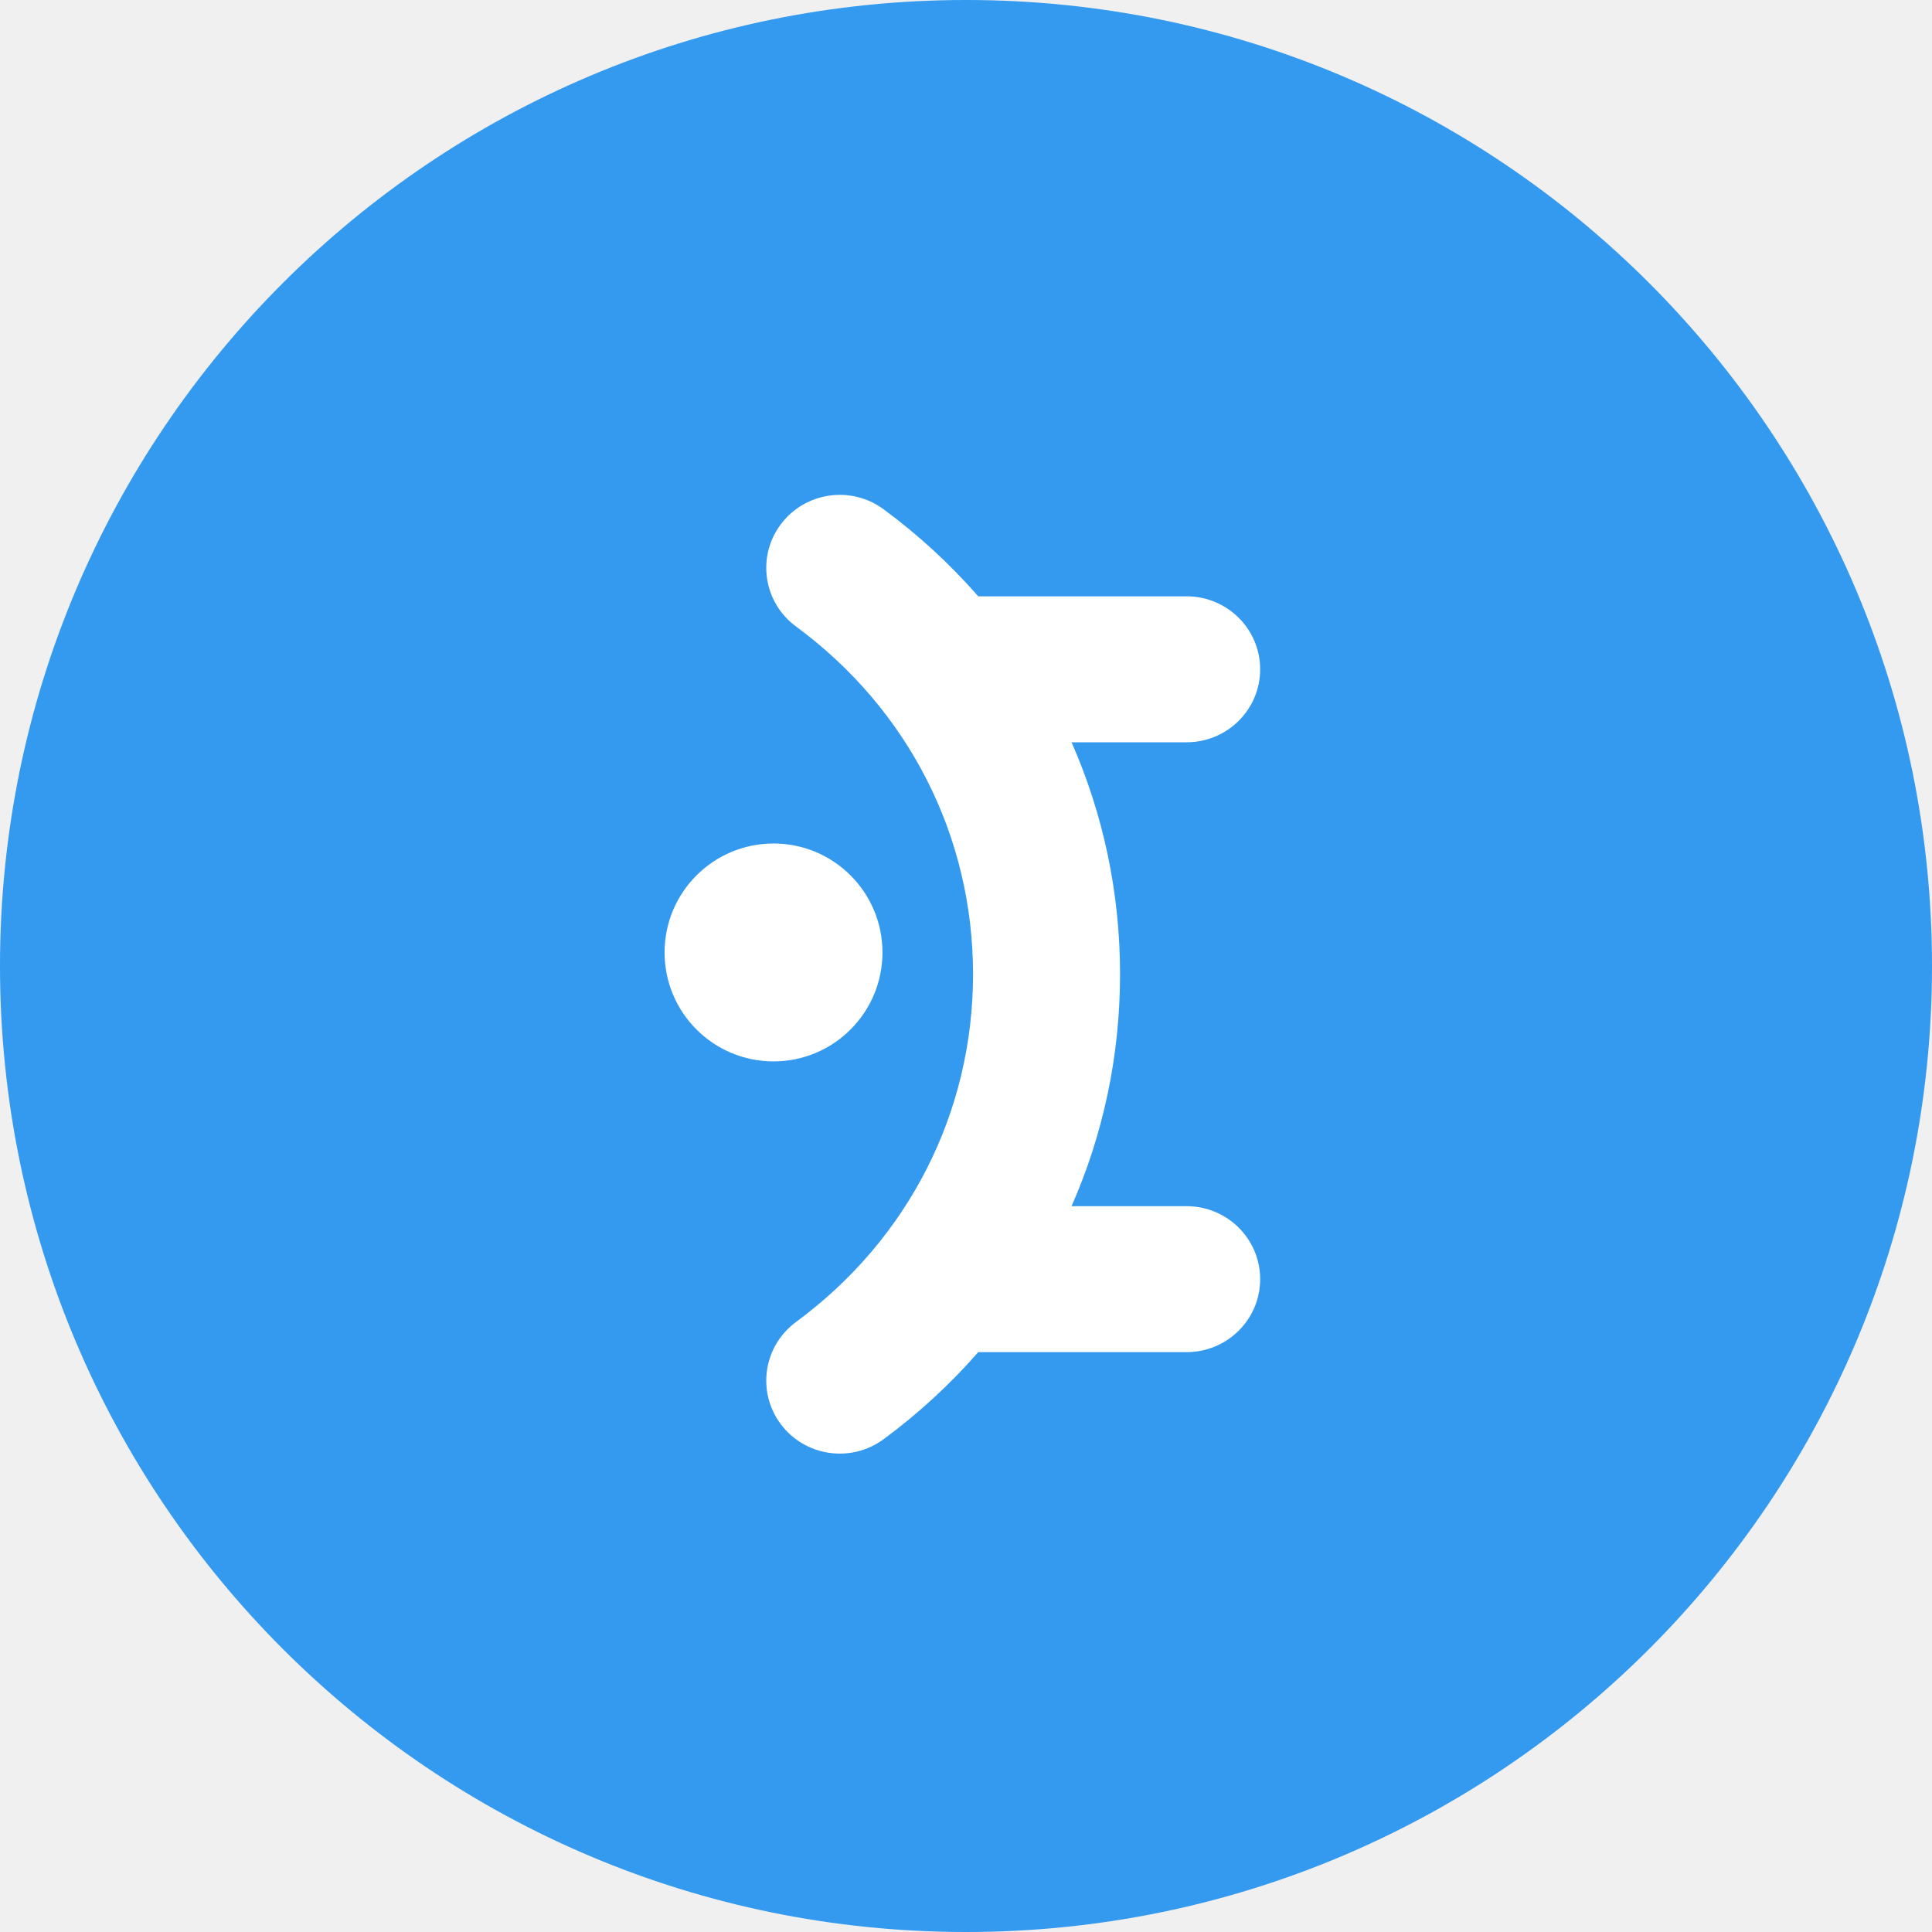
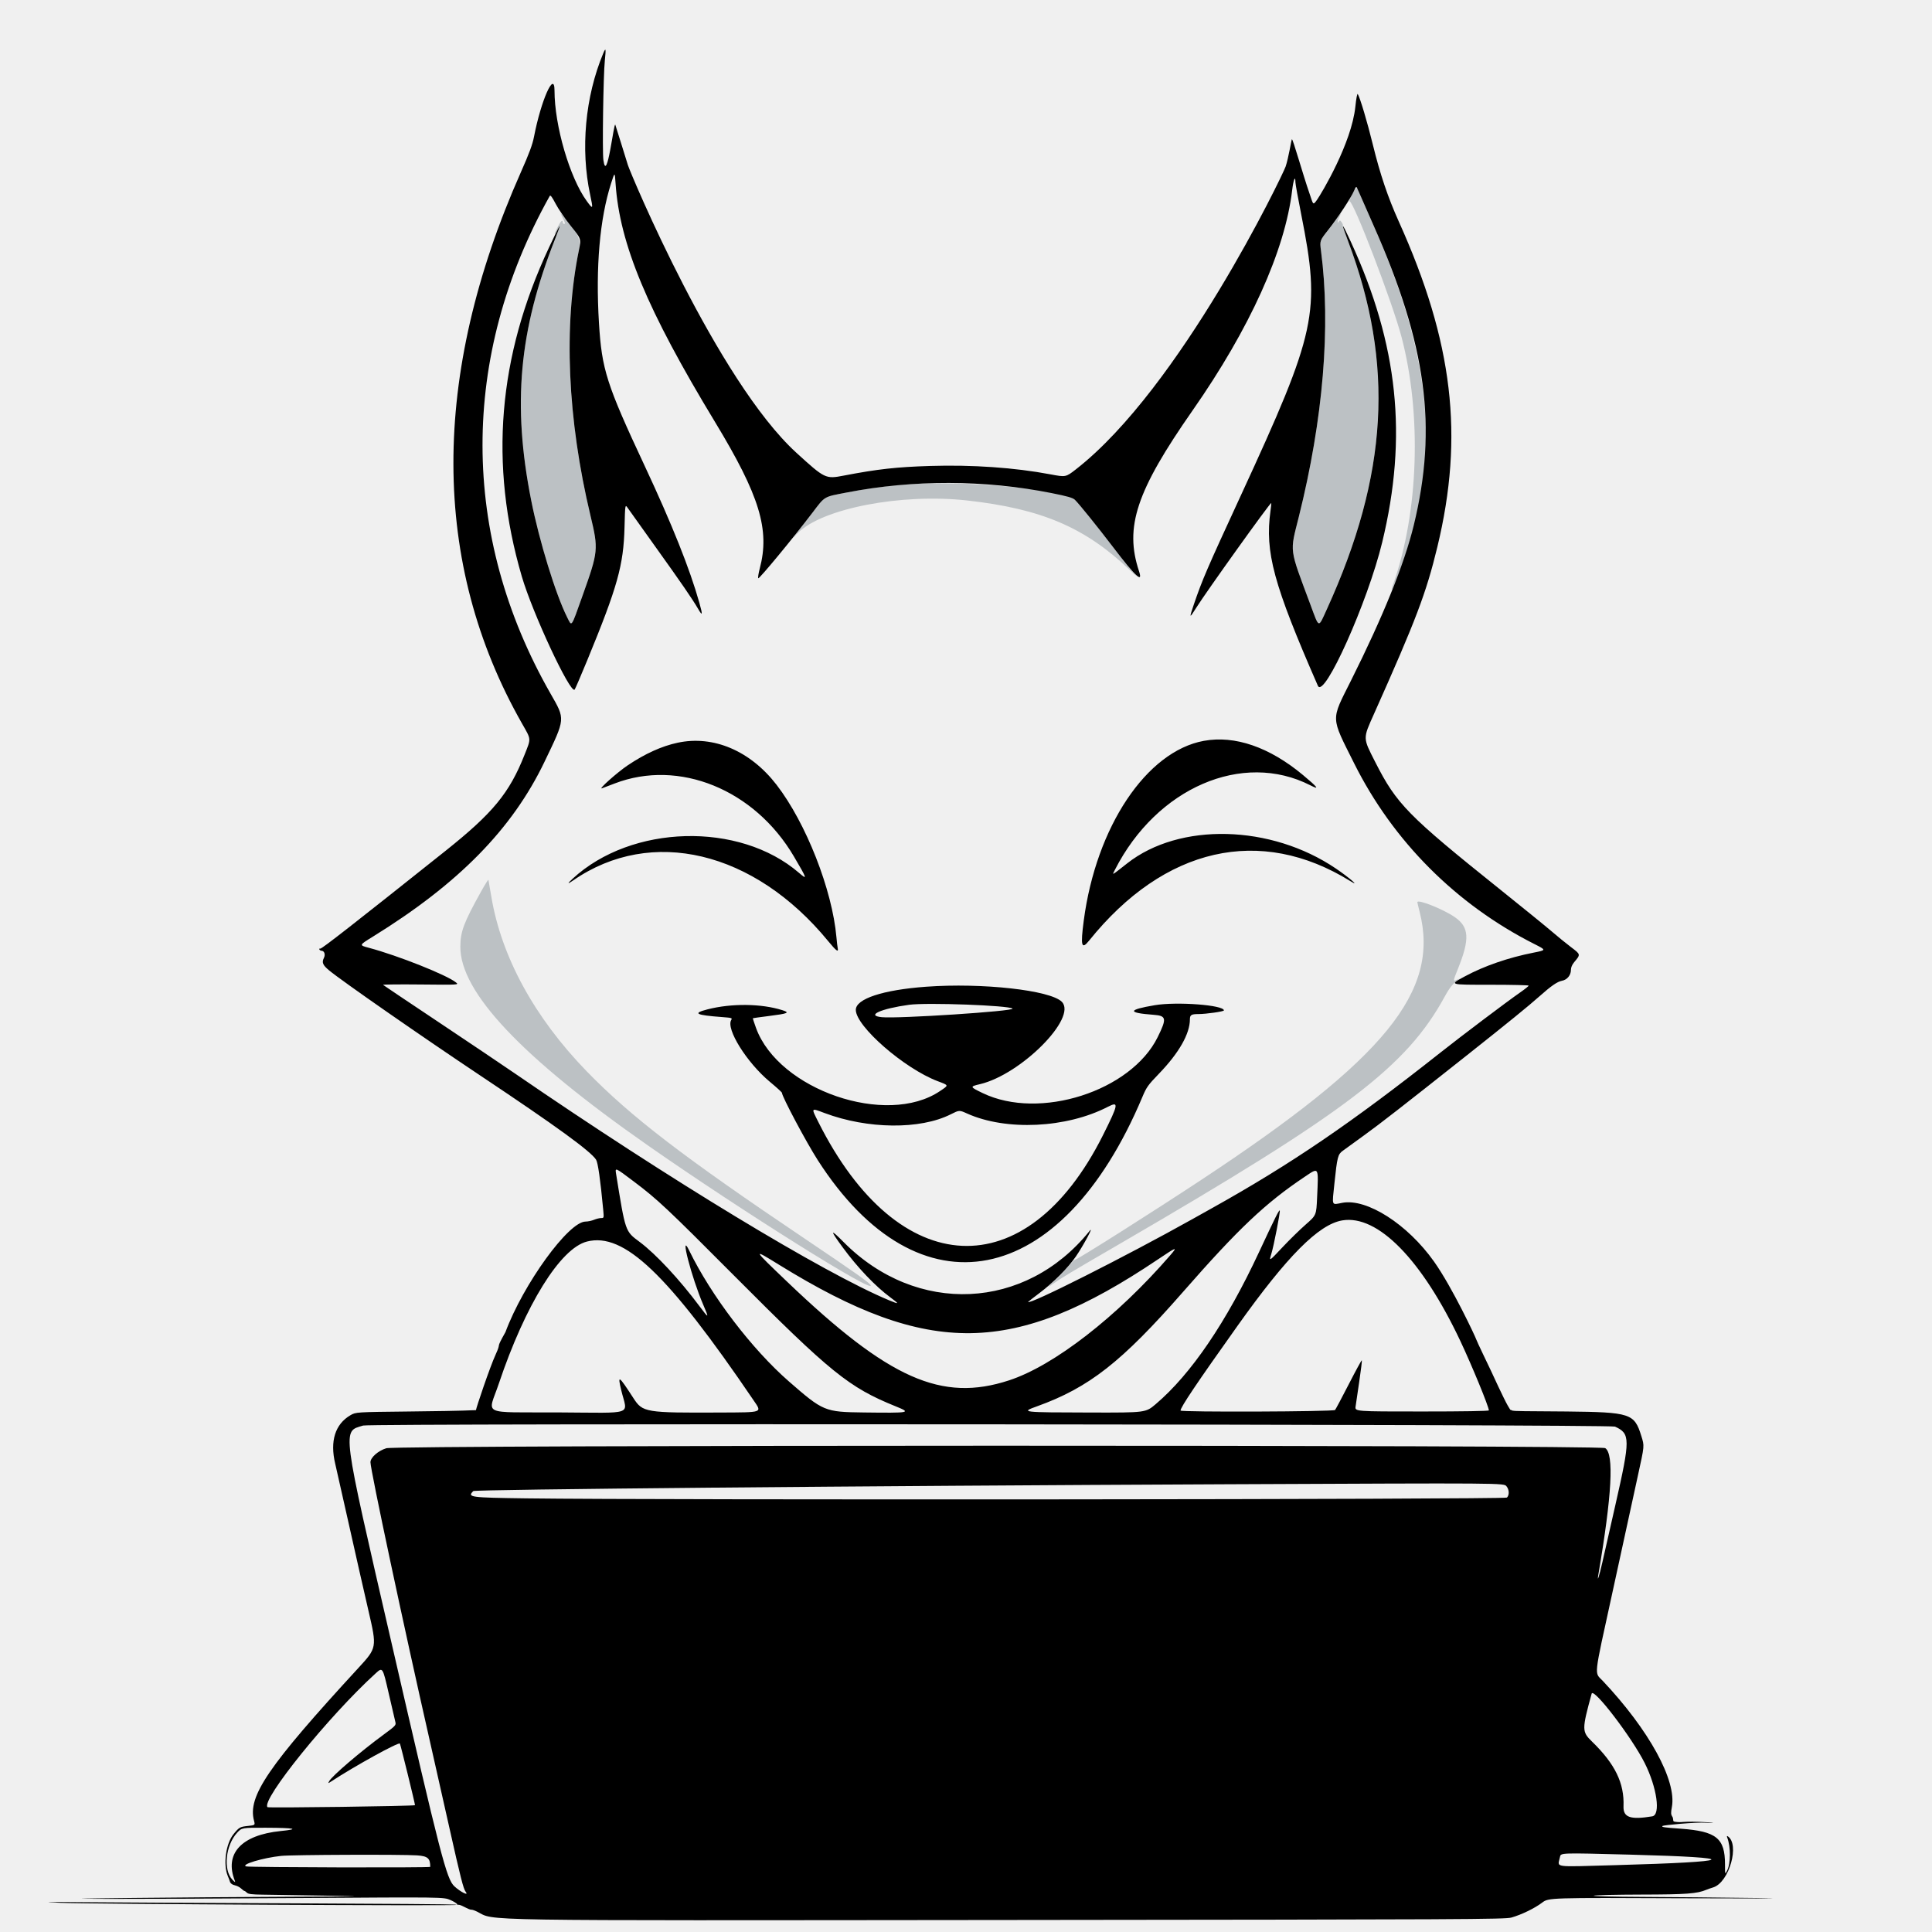
- <svg xmlns="http://www.w3.org/2000/svg" viewBox="0 0 500 500">
-   <g fill="none" fill-rule="evenodd">
-     <rect width="500" height="500" fill="#339AF0" rx="250" />
-     <g fill="#FFF">
-       <path fill-rule="nonzero" d="M202.055 135.706c-6.26 8.373-4.494 20.208 3.944 26.42 29.122 21.45 45.824 54.253 45.824 90.005 0 35.752-16.702 68.559-45.824 90.005-8.436 6.215-10.206 18.043-3.944 26.42 6.26 8.378 18.173 10.13 26.611 3.916a153.835 153.835 0 0024.509-22.54h53.93c10.506 0 19.023-8.455 19.023-18.885 0-10.43-8.517-18.886-19.023-18.886h-29.79c8.196-18.594 12.553-38.923 12.553-60.03s-4.357-41.436-12.552-60.03h29.79c10.505 0 19.022-8.455 19.022-18.885 0-10.43-8.517-18.886-19.023-18.886h-53.93a153.835 153.835 0 00-24.509-22.54c-8.438-6.215-20.351-4.46-26.61 3.916z" />
-       <path d="M171.992 246.492c0-15.572 12.624-28.195 28.196-28.195 15.572 0 28.195 12.623 28.195 28.195 0 15.572-12.623 28.196-28.195 28.196-15.572 0-28.196-12.624-28.196-28.196z" />
-     </g>
+ <svg xmlns="http://www.w3.org/2000/svg" width="1648" height="1648" version="1.1">
+   <rect id="backgroundrect" width="100%" height="100%" x="0" y="0" fill="none" stroke="none" />
+   <g class="currentLayer" style="">
+     <path d="M 1153.344 165.606 C 1151.608 169.088, 1150.619 171.839, 1151.146 171.719 C 1154.399 170.976, 1187.810 258.153, 1195.519 287.500 C 1212.849 353.465, 1210.078 436.939, 1188.535 497.906 C 1185.023 507.847, 1188.159 502.224, 1192.767 490.319 C 1229.996 394.131, 1223.405 307.949, 1169.627 187.748 C 1163.782 174.684, 1159 163.633, 1159 163.189 C 1159 158.571, 1156.269 159.738, 1153.344 165.606 M 479.877 185.710 C 482.286 190.488, 482.395 191, 481 191 C 480.450 191, 480 190.298, 480 189.441 C 480 186.904, 478.134 188.802, 475.481 194.038 C 472.261 200.393, 472.350 201.827, 475.603 196 C 478.618 190.599, 478.389 191.323, 471.019 210.500 C 442.419 284.916, 437.278 346.993, 453.104 426.800 C 459.971 461.427, 474.032 507.141, 483.771 526.500 C 487.913 534.733, 486.903 536.141, 496.850 508.266 C 510.414 470.253, 510.570 468.694, 503.689 439.899 C 484.007 357.530, 480.550 277.714, 493.864 213.107 C 495.772 203.848, 492.058 196.456, 478.232 182 C 477.969 181.725, 478.709 183.395, 479.877 185.710 M 1141.873 184.250 C 1141.214 185.488, 1137.302 190.741, 1133.180 195.924 C 1125.686 205.347, 1125.686 205.347, 1126.812 213.924 C 1135.280 278.432, 1128.712 357.377, 1107.951 440.609 C 1100.133 471.955, 1099.387 466.327, 1117.974 516.250 C 1125.448 536.326, 1124.343 536.065, 1131.875 519.535 C 1184.050 405.026, 1189.488 310.533, 1149.934 205.726 C 1147.240 198.589, 1145.213 192.464, 1145.430 192.114 C 1145.646 191.764, 1145.170 190.585, 1144.372 189.494 C 1143.127 187.792, 1142.787 187.722, 1141.976 189.005 C 1140.376 191.535, 1140.823 188.244, 1142.526 184.950 C 1143.365 183.328, 1143.831 182, 1143.561 182 C 1143.291 182, 1142.531 183.012, 1141.873 184.250 M 774.943 413.074 C 754.441 414.466, 730.574 417.970, 709.738 422.648 C 702.975 424.166, 702.975 424.166, 695.843 433.833 C 691.920 439.150, 685.561 447.325, 681.711 452 C 674.713 460.500, 674.713 460.500, 680.607 454.599 C 701.570 433.606, 769.028 420.672, 825 426.913 C 888.292 433.970, 925.532 449.850, 963.433 485.945 C 970.614 492.784, 970.878 492.950, 966.212 487.701 C 963.378 484.512, 956.012 475.287, 949.843 467.201 C 936.182 449.294, 920.035 429.288, 916.819 426.285 C 907.339 417.435, 824.431 409.715, 774.943 413.074 M 410.307 760.567 C 395.525 787.186, 392.743 794.590, 392.676 807.500 C 392.472 846.249, 444.734 901.659, 552.500 976.953 C 632.922 1033.143, 748.384 1105.521, 742.556 1096.091 C 741.137 1093.795, 728.145 1084.641, 687.280 1057.145 C 582.886 986.905, 538.054 952.515, 500.500 913.871 C 455.849 867.925, 427.567 816.057, 419.045 764.488 C 417.864 757.344, 416.781 751.080, 416.638 750.567 C 416.495 750.054, 413.646 754.554, 410.307 760.567 M 1209 769.583 C 1209 769.904, 1209.879 773.617, 1210.953 777.833 C 1228.251 845.730, 1181.734 902.820, 1024.705 1006.415 C 983.029 1033.910, 919.592 1074.072, 917.286 1074.422 C 916.618 1074.524, 913.775 1077.283, 910.967 1080.553 C 908.160 1083.824, 902.856 1089.342, 899.181 1092.816 C 892.500 1099.132, 892.500 1099.132, 898 1095.241 C 905.255 1090.108, 911.620 1086.296, 955.794 1060.626 C 1149.330 948.158, 1199.716 909.791, 1232.398 850 C 1236.704 842.123, 1239.755 838.426, 1244.586 835.236 C 1245.639 834.540, 1245.037 834.665, 1243.250 835.511 C 1239.210 837.426, 1239.213 837.340, 1243.602 826.456 C 1253.916 800.878, 1253.277 790.771, 1240.807 782.222 C 1230.944 775.460, 1209 766.741, 1209 769.583" stroke="none" fill="#bcc1c4" fill-rule="evenodd" id="svg_1" />
+     <path d="M514.545,45.546C499.151,82.39 495.023,127.213 503.429,166.25C506.093,178.617 505.916,178.933 500.5,171.498C485.951,151.525 473,107.152 473,77.276C473,59.732 461.533,85.489 455.537,116.5C454.219,123.318 451.496,130.687 444.306,146.891C367.236,320.607 367.581,480.572 445.32,617.243C453.263,631.206 453.126,629.462 447.409,643.903C434.494,676.525 420.469,693.554 379.894,725.88C302.017,787.924 274.439,809.459 273.211,809.183C272.419,809.005 272.089,809.334 272.459,809.933C272.821,810.52 273.604,811 274.199,811C276.671,811 277.751,814.192 276.278,817.145C274.348,821.014 275.285,823.222 280.802,827.797C291.539,836.702 360.272,884.499 410.5,917.988C474.596,960.724 503.863,982.005 508.451,989.209C510.052,991.723 512.12,1006.22 514.521,1031.75C515.201,1038.98 515.197,1039 512.724,1039C511.36,1039 508.629,1039.68 506.654,1040.5C504.68,1041.32 501.457,1042 499.492,1042C485.018,1042 446.374,1095.32 431.148,1136.29C422,1152.5 428.277,1143.467 422.77,1155.447C417.909,1166.017 406,1201.33 406,1202.87C398.901,1202.963 401.956,1203.43 349.501,1204C303.5,1204.5 303.5,1204.5 298.845,1207.24C285.858,1214.87 281.34,1229.3 285.924,1248.5C286.974,1252.9 292.149,1275.85 297.423,1299.5C302.697,1323.15 310.293,1356.68 314.304,1374C321.596,1405.5 321.596,1405.5 305.499,1423C228.674,1506.52 211.111,1532.23 216.667,1553.05C217.689,1556.87 217.689,1556.87 211.171,1557.57C204.7,1558.27 203.907,1558.72 199.219,1564.5C192.636,1572.61 190.198,1590.44 194.329,1600.27C195.2,1602.34 195.971,1604.37 196.042,1604.77C196.327,1606.39 198.191,1607.79 200.772,1608.31C202.273,1608.61 204.494,1609.79 205.708,1610.93C206.923,1612.07 208.192,1613 208.53,1613C208.867,1613 209.818,1613.68 210.643,1614.5C211.787,1615.64 214.912,1616.03 223.821,1616.14C230.245,1616.21 253.5,1616.57 275.5,1616.94C315.016,1617.61 314.646,1617.62 245,1617.95C206.225,1618.14 147.5,1618.58 114.5,1618.95C60.082,1619.55 58.128,1619.62 93.5,1619.75C114.95,1619.82 187.85,1619.51 255.5,1619.04C378.5,1618.2 378.5,1618.2 384.25,1620.74C389.528,1623.06 392.352,1625.81 388.25,1624.63C387.287,1624.35 325.75,1623.87 251.5,1623.56C177.25,1623.25 97.15,1622.82 73.5,1622.6C37.753,1622.28 34.042,1622.37 51.5,1623.1C77.141,1624.18 389.16,1625.81 390.348,1624.88C390.814,1624.51 392.614,1624.91 394.348,1625.77C400.273,1628.72 400.974,1629 402.333,1629C403.081,1629 405.125,1629.71 406.876,1630.59C423.112,1638.69 393.469,1638.22 858.946,1637.75C1252.09,1637.36 1283.93,1637.2 1289.34,1635.65C1297.95,1633.18 1309.02,1627.81 1315.41,1622.98C1321.03,1618.73 1321.03,1618.73 1436.27,1619.23C1505.99,1619.52 1530.17,1619.44 1497.5,1619C1467.8,1618.6 1424.15,1618.19 1400.5,1618.07C1375.43,1617.95 1358.33,1617.5 1359.5,1617C1360.6,1616.53 1378.88,1616.11 1400.13,1616.07C1438.46,1616 1447.73,1615.32 1455.5,1611.99C1456.6,1611.52 1459.21,1610.61 1461.31,1609.97C1475.02,1605.77 1484.32,1572.88 1473.66,1566.29C1473.06,1565.92 1472.92,1566.35 1473.3,1567.35C1476.44,1575.53 1476.37,1589.66 1473.15,1595.77C1471.43,1599.04 1471.43,1599.04 1471.43,1590.27C1471.42,1568.01 1464.07,1562.09 1433.77,1559.9C1419.07,1558.83 1417.13,1558.54 1418.12,1557.54C1418.81,1556.86 1446.145,1554.185 1455.327,1554.79C1464.51,1555.395 1462.94,1554.53 1449.5,1554.04C1441.25,1553.74 1435.41,1554.105 1434.17,1554.25C1432.931,1554.395 1428.222,1554.163 1427.61,1553.58C1426.998,1552.997 1427.44,1551.08 1426.58,1549.76C1425.25,1547.73 1425.18,1546.43 1426.11,1541.43C1430.33,1518.87 1406.67,1475.67 1367.14,1433.77C1359.87,1426.06 1359.14,1432.87 1375.16,1359.5C1377.92,1346.85 1383.51,1321.2 1387.58,1302.5C1391.65,1283.8 1395.86,1264.45 1396.95,1259.5C1402.88,1232.42 1402.76,1233.69 1400.02,1224.81C1394.11,1205.67 1390.85,1204.6 1336.4,1204C1302,1203.62 1290.71,1203.99 1289.55,1203.02C1288.27,1201.96 1289.37,1204.61 1286.11,1198.96C1282.84,1193.31 1272.69,1171.25 1271.63,1168.91C1270.56,1166.58 1259.42,1143.59 1259.15,1142.32C1258.88,1141.05 1238.98,1098.32 1223.18,1076.05C1200.6,1044.23 1165.9,1022.04 1144.95,1026.01C1135.55,1027.79 1136.18,1029.38 1138.29,1009.25C1140.62,987.013 1141.21,984.674 1145.28,981.705C1147.05,980.414 1155.25,974.465 1163.5,968.485C1178.06,957.936 1195.25,944.554 1251.5,899.98C1286.69,872.095 1303.77,858.212 1313,849.993C1323.23,840.882 1328.36,837.343 1332.45,836.575C1336.76,835.767 1340,831.829 1340,827.4C1340,825.231 1340.96,822.923 1342.75,820.782C1348.39,814.039 1348.43,814.234 1340.07,807.897C1335.91,804.743 1328.65,798.842 1323.95,794.783C1319.25,790.725 1299.45,774.626 1279.95,759.008C1200.9,695.692 1191.31,685.915 1173.18,650.219C1162.39,628.992 1162.43,630.417 1172.02,608.963C1207.88,528.749 1216.55,505.901 1226.04,466.643C1248.96,371.811 1239.49,291.76 1193.19,189C1183.84,168.246 1177.16,148.434 1171.03,123.325C1166.37,104.231 1160.13,83.336 1158.17,80.234C1157.7,79.509 1156.84,84.043 1156.14,90.859C1152.9,122.228 1127.4,164.747 1123.51,170.329C1119.61,175.911 1120.2,173.958 1117.04,165.147C1111.41,149.03 1102.59,117.426 1101.97,118.802C1101.35,120.177 1099.14,134.666 1096.67,142C1094.2,149.334 1006.84,330.959 917.805,400.308C909.11,407.08 909.11,407.08 895.805,404.575C865.473,398.863 829.453,396.358 793.5,397.461C764.792,398.341 748.538,400.153 719.778,405.682C704.194,408.677 703.666,408.424 679.413,386.303C611.791,324.625 537.608,147.593 535.531,140.619C533.454,133.645 526.047,110.301 524.88,106.5C523.713,102.699 517.682,158.059 514.692,136.5C513.676,129.168 514.625,63.961 515.93,51.519C517.003,41.281 516.762,40.241 514.545,45.546L514.545,45.546M521.221,156.5C511.563,186.763 508.003,227.79 510.906,275.385C513.338,315.267 517.321,327.722 549.928,397.417C573.206,447.171 588.425,485.281 596.531,514.111C599.525,524.761 599.291,525.892 595.455,519.295C590.6,510.945 581.263,497.367 559.148,466.5C547.327,450 536.66,435.052 535.443,433.282C533.232,430.063 533.232,430.063 532.718,449.782C531.872,482.272 526.779,500.426 500.822,563.474C495.393,576.66 490.593,587.807 490.154,588.246C486.435,591.965 454.233,522.953 445.076,491.638C417.125,396.053 424.719,304.182 468.253,211.224C478.425,189.503 480.078,187.214 473.429,204.057C442.667,281.982 436.906,345.117 453.104,426.8C459.971,461.427 474.032,507.141 483.771,526.5C487.913,534.733 486.903,536.141 496.85,508.266C510.414,470.253 510.57,468.694 503.689,439.899C484.009,357.536 480.55,277.713 493.862,213.118C495.795,203.736 495.795,203.736 486.979,192.81C482.129,186.8 476.268,178.243 473.953,173.794C471.027,168.168 469.507,166.13 468.963,167.102C392.255,304.222 392.47,456.606 469.562,591.581C482.318,613.914 482.459,612.303 464.476,649.783C436.955,707.144 391.217,753.749 318.092,798.943C306.12,806.342 306.165,806.213 314.75,808.507C339.609,815.149 381.262,831.727 389,838.059C391.5,840.104 391.5,840.104 358.772,839.774C340.771,839.592 326.371,839.744 326.772,840.111C327.172,840.478 348.425,854.736 374,871.795C399.575,888.855 429.05,908.684 439.5,915.859C570.907,1006.09 702.777,1086.02 758.408,1109.15C767.222,1112.81 767.346,1112.5 759.408,1106.62C746.642,1097.17 731.533,1081.31 718.822,1064C707.728,1048.9 707.932,1047.72 719.607,1059.5C781.832,1122.27 874.758,1118.06 929.414,1050C933.62,1044.76 924.012,1062.66 917.71,1071.8C911.007,1081.53 898.517,1094.07 886.663,1102.98C881.348,1106.97 877,1110.37 877,1110.53C877,1113.71 960.215,1071.77 1017,1039.98C1022.22,1037.05 1029.88,1032.77 1034,1030.47C1101.1,993.047 1153.08,957.639 1228.68,897.867C1246.98,883.389 1285.3,854.491 1296.78,846.5C1300.73,843.75 1303.97,841.163 1303.98,840.75C1303.99,840.337 1289.56,840 1271.92,840C1235.47,840 1235.97,840.161 1249.56,832.831C1266,823.962 1286.66,816.839 1308.29,812.576C1319.09,810.449 1319.09,810.449 1308.79,805.239C1242.04,771.481 1188.26,717.561 1155.09,651.133C1134.91,610.71 1135.08,615.139 1152.34,580.656C1179.82,525.745 1197.87,481.13 1205.91,448.223C1226.32,364.64 1216.85,294.128 1171.51,192C1165.29,177.975 1159.45,164.703 1158.55,162.506C1156.9,158.512 1156.9,158.512 1154.99,162.768C1152.09,169.252 1141.44,185.402 1133.13,195.924C1125.69,205.347 1125.69,205.347 1126.81,213.924C1135.28,278.432 1128.71,357.377 1107.95,440.609C1100.13,471.955 1099.39,466.327 1117.97,516.25C1125.45,536.326 1124.34,536.065 1131.88,519.535C1184.06,405.008 1189.49,310.537 1149.92,205.682C1143.45,188.551 1144.2,188.729 1152.26,206.235C1192.65,294.03 1200.83,372.311 1179.04,462.5C1166.74,513.41 1129.35,596.826 1124.15,584.944C1086.24,498.21 1078.88,471.056 1083.73,435.75C1084.24,432.038 1084.55,429 1084.42,429C1083.21,429 1029.01,504.693 1020.51,518.245C1014.42,527.958 1014.22,527.682 1018.41,515.424C1025.59,494.411 1029.45,485.462 1058.5,422.5C1123.16,282.339 1126.55,266.586 1110.01,183.232C1107.26,169.334 1105,156.873 1105,155.541C1105,149.081 1103.28,153.276 1102.2,162.374C1096.08,213.87 1066.07,280.26 1017.36,350C969.274,418.867 959.052,449.523 971.593,487.28C975.09,497.809 968.72,491.944 949.987,467.389C936.197,449.313 920.047,429.299 916.819,426.285C914.982,424.571 910.501,423.286 896.973,420.594C839.966,409.249 778.947,409.081 722.224,420.113C702.128,424.021 704.04,422.895 693.1,437.26C676.375,459.221 647.613,494.013 646.83,493.23C646.416,492.816 646.971,489.107 648.064,484.988C656.859,451.845 647.99,422.769 609.939,360C552.088,264.567 528.533,208.079 525.081,156.5C524.412,146.5 524.412,146.5 521.221,156.5M1026.83,631.956C977.953,640.909 934.995,705.22 924.45,785.231C921.586,806.955 922.511,810.435 929,802.36C993.146,722.537 1075.03,703.927 1152,751.677C1160.74,757.098 1150.96,748.632 1139.53,740.879C1084.1,703.281 1006.13,701.337 961.5,736.441C947.639,747.344 948.504,746.894 951.061,741.881C986.72,671.982 1059.9,640.36 1117.73,669.862C1125.87,674.015 1124.31,671.832 1111.5,661.147C1082.87,637.268 1053.37,627.095 1026.83,631.956M578,633.553C564.41,636.467 550.321,642.848 535.447,652.826C526.472,658.847 509.75,673.78 513.5,672.425C514.6,672.027 519.444,670.183 524.265,668.326C579.132,647.191 643.603,673.408 677.165,730.5C688.661,750.057 688.91,750.877 681.395,744.412C630.641,700.752 538.667,703.185 488.5,749.514C483.65,753.993 483.841,754.509 489.024,750.929C555.635,704.924 643.277,725.816 706.409,802.75C713.346,811.202 715.393,812.708 714.57,808.75C714.313,807.513 713.824,803.35 713.485,799.5C709.908,758.964 687.549,702.024 662.421,669.457C639.98,640.374 608.542,627.003 578,633.553M790,841.678C753.084,844.372 729.98,851.982 730.009,861.437C730.052,875.464 771.262,911.373 799.75,922.206C809.62,925.96 809.512,925.498 801.75,930.726C756.291,961.351 664.189,929.74 644.902,876.893C643.265,872.409 642.055,868.653 642.213,868.546C642.371,868.439 648.516,867.589 655.869,866.659C672.27,864.582 674.05,863.817 667.396,861.7C649.53,856.018 623.967,855.73 603.536,860.981C590.41,864.354 593.343,865.885 616.188,867.581C624.207,868.177 624.79,868.364 623.759,870.015C619.023,877.599 637.021,906.425 656.713,922.794C662.371,927.498 667,931.713 667,932.161C667,935.313 687.669,974.191 697.483,989.5C783.741,1124.05 905.301,1100.36 974.543,935.5C977.951,927.386 979.322,925.466 988.467,916C1005.67,898.194 1015,881.816 1015,869.425C1015,865.754 1016.24,865 1022.26,865C1028.76,865 1044,862.824 1044,861.897C1044,857.29 1003.88,854.259 985,857.44C961.807,861.347 961.446,863.95 983.865,865.611C995.001,866.436 995.42,868.612 987.528,884.633C964.778,930.818 886.724,955.803 838.25,932.418C827.183,927.079 827.114,926.86 835.844,924.811C870.96,916.57 919.215,868.015 905.71,854.51C895.815,844.615 837.842,838.186 790,841.678M775.5,857.083C751.384,860.395 738.385,866.273 752.108,867.66C765.96,869.061 865.846,862.512 863.678,860.345C860.956,857.622 790.541,855.018 775.5,857.083M945,944.114C909.747,962.359 858.142,964.808 824.89,949.814C818.281,946.833 818.281,946.833 810.96,950.52C784.874,963.657 740.177,963.212 703.431,949.449C691.562,945.003 691.805,944.654 698.071,957.145C766.459,1093.47 875.566,1098.53 940.801,968.385C954.142,941.772 954.596,939.148 945,944.114M525.495,1001.16C533.573,1051.19 533.201,1050.11 545.658,1059.4C559.418,1069.65 579.765,1091.52 596.731,1114.28C604.735,1125.02 605.025,1124.9 599.862,1112.94C589.924,1089.94 579.355,1049.14 587.88,1066.69C606.567,1105.15 641.383,1150.85 673,1178.42C702.253,1203.93 703.474,1204.43 736.772,1204.84C776.629,1205.33 777.66,1205.13 763.968,1199.59C724.141,1183.47 708.624,1170.92 626.5,1088.44C568.984,1030.67 560.92,1023.1 540.801,1007.94C524.585,995.722 524.619,995.736 525.495,1001.16M1112.78,1003.9C1079.43,1026.22 1056.32,1048.09 1009.13,1102C956.811,1161.78 928.949,1183.61 884.612,1199.58C870.358,1204.71 870.89,1204.77 930.877,1204.9C977.255,1205 977.255,1205 985.808,1197.75C1015.91,1172.24 1046.12,1127.78 1073.98,1068C1087.66,1038.67 1091.23,1031.5 1091.65,1032.6C1092.15,1033.93 1086.6,1062.49 1084.49,1069.42C1082.42,1076.24 1082.37,1076.27 1094.14,1063.72C1099.94,1057.55 1108.76,1048.93 1113.74,1044.56C1122.81,1036.62 1122.81,1036.62 1123.49,1021.56C1124.71,994.677 1125.24,995.556 1112.78,1003.9M1144.93,1041.01C1124.81,1044.41 1097.92,1071.48 1055.57,1131C1020.83,1179.83 1007,1200.39 1007,1203.21C1007,1204.66 1137.61,1204.18 1138.82,1202.72C1139.4,1202.02 1144.68,1192.09 1150.55,1180.66C1156.42,1169.23 1161.41,1160.08 1161.65,1160.31C1161.88,1160.55 1160.91,1168.56 1159.5,1178.12C1158.08,1187.68 1156.65,1197.41 1156.32,1199.75C1155.73,1204 1155.73,1204 1212.86,1204C1247.87,1204 1270,1203.64 1270,1203.06C1270,1199.96 1255.62,1164.96 1245.71,1143.94C1212.95,1074.47 1175.19,1035.91 1144.93,1041.01M500.734,1059.02C477.96,1064.79 448.105,1112.9 425.462,1180.32C416.172,1207.98 408.791,1204.45 476.636,1204.8C542.448,1205.14 535.182,1207.7 529.952,1186C526.673,1172.39 527.577,1172.97 540.304,1192.6C548.252,1204.86 550.353,1205.2 614.912,1204.89C651.294,1204.72 650.074,1205.17 642.822,1194.5C569.459,1086.54 532.231,1051.05 500.734,1059.02M987.425,1074.46C864.826,1156.83 792.479,1157.85 664.814,1079.01C641.526,1064.63 641.617,1064.82 671.577,1093.45C758.303,1176.34 803.228,1196.28 860.772,1177.43C898.984,1164.92 952.772,1123.21 997.942,1071.07C1004.9,1063.04 1003.98,1063.33 987.425,1074.46M309.791,1215.99C291.881,1221.39 291.038,1214.93 333.981,1401.43C376.047,1584.12 380.908,1602.93 387.658,1609.1C393.081,1614.05 400.246,1617.53 397.255,1613.75C395.281,1611.26 392.854,1601.72 383.075,1558C377.601,1533.53 370.153,1500.45 366.526,1484.5C344.528,1387.78 316,1253.83 316,1247.27C316,1243.27 322.556,1237.49 329.545,1235.34C338.618,1232.54 1364.99,1232.45 1369.26,1235.25C1376.87,1240.24 1374.97,1275.19 1363.42,1343C1362.09,1350.81 1364.13,1344.58 1366.88,1332.44C1368.49,1325.32 1373.48,1303.34 1377.96,1283.6C1390.75,1227.3 1390.73,1222.87 1377.58,1216.9C1373.2,1214.91 316.358,1214.01 309.791,1215.99M1046.5,1266.07C734.766,1267.46 405.154,1270.45 403.714,1271.89C398.436,1277.16 400.6,1277.46 449,1278.11C563.745,1279.65 1283.79,1279.06 1285.43,1277.43C1287.57,1275.29 1287.41,1270.72 1285.09,1267.86C1282.76,1264.98 1285.64,1265.01 1046.5,1266.07M320.45,1427.36C280.601,1463.6 222.35,1535.68 228.191,1541.52C228.982,1542.31 354,1540.62 354,1539.82C354,1538.32 341.788,1488.55 341.109,1487.28C340.243,1485.67 302.627,1506.4 282.444,1519.63C279.721,1521.41 279.71,1521.41 280.841,1519.3C283.222,1514.85 307.508,1494.1 327.521,1479.41C337.156,1472.34 337.922,1471.54 337.307,1469.12C336.941,1467.68 334.337,1456.47 331.52,1444.22C326.4,1421.95 326.4,1421.95 320.45,1427.36M1357.68,1444.7C1349.29,1475.35 1349.3,1477.11 1357.93,1485.5C1377.66,1504.66 1385.63,1521.01 1384.86,1540.77C1384.49,1550.26 1390.68,1552.43 1409.38,1549.34C1416.71,1548.13 1413.39,1524.71 1402.94,1503.88C1391.95,1481.97 1359.19,1439.15 1357.68,1444.7M202.262,1563.33C192.412,1574.02 190.271,1594.99 198.18,1603.33C200.247,1605.51 200.936,1605.88 200.388,1604.5C191.127,1581.22 205.739,1565.28 239.45,1561.87C256.246,1560.18 251.662,1559.16 226.877,1559.07C206.255,1559 206.255,1559 202.262,1563.33M1330.63,1584.13C1328.79,1593.3 1323.28,1592.5 1378,1590.98C1482.37,1588.09 1487.31,1584.55 1390.5,1582.01C1330.11,1580.44 1331.37,1580.39 1330.63,1584.13M239.816,1583.08C224.131,1584.74 204.857,1590.55 210,1592.06C212.88,1592.91 367,1593.28 367,1592.44C367,1585.11 364.923,1583.29 355.764,1582.64C343.036,1581.74 249.129,1582.09 239.816,1583.08L482.675,67.987" stroke="none" fill="#000000" fill-rule="evenodd" id="svg_2" class="" />
  </g>
</svg>
